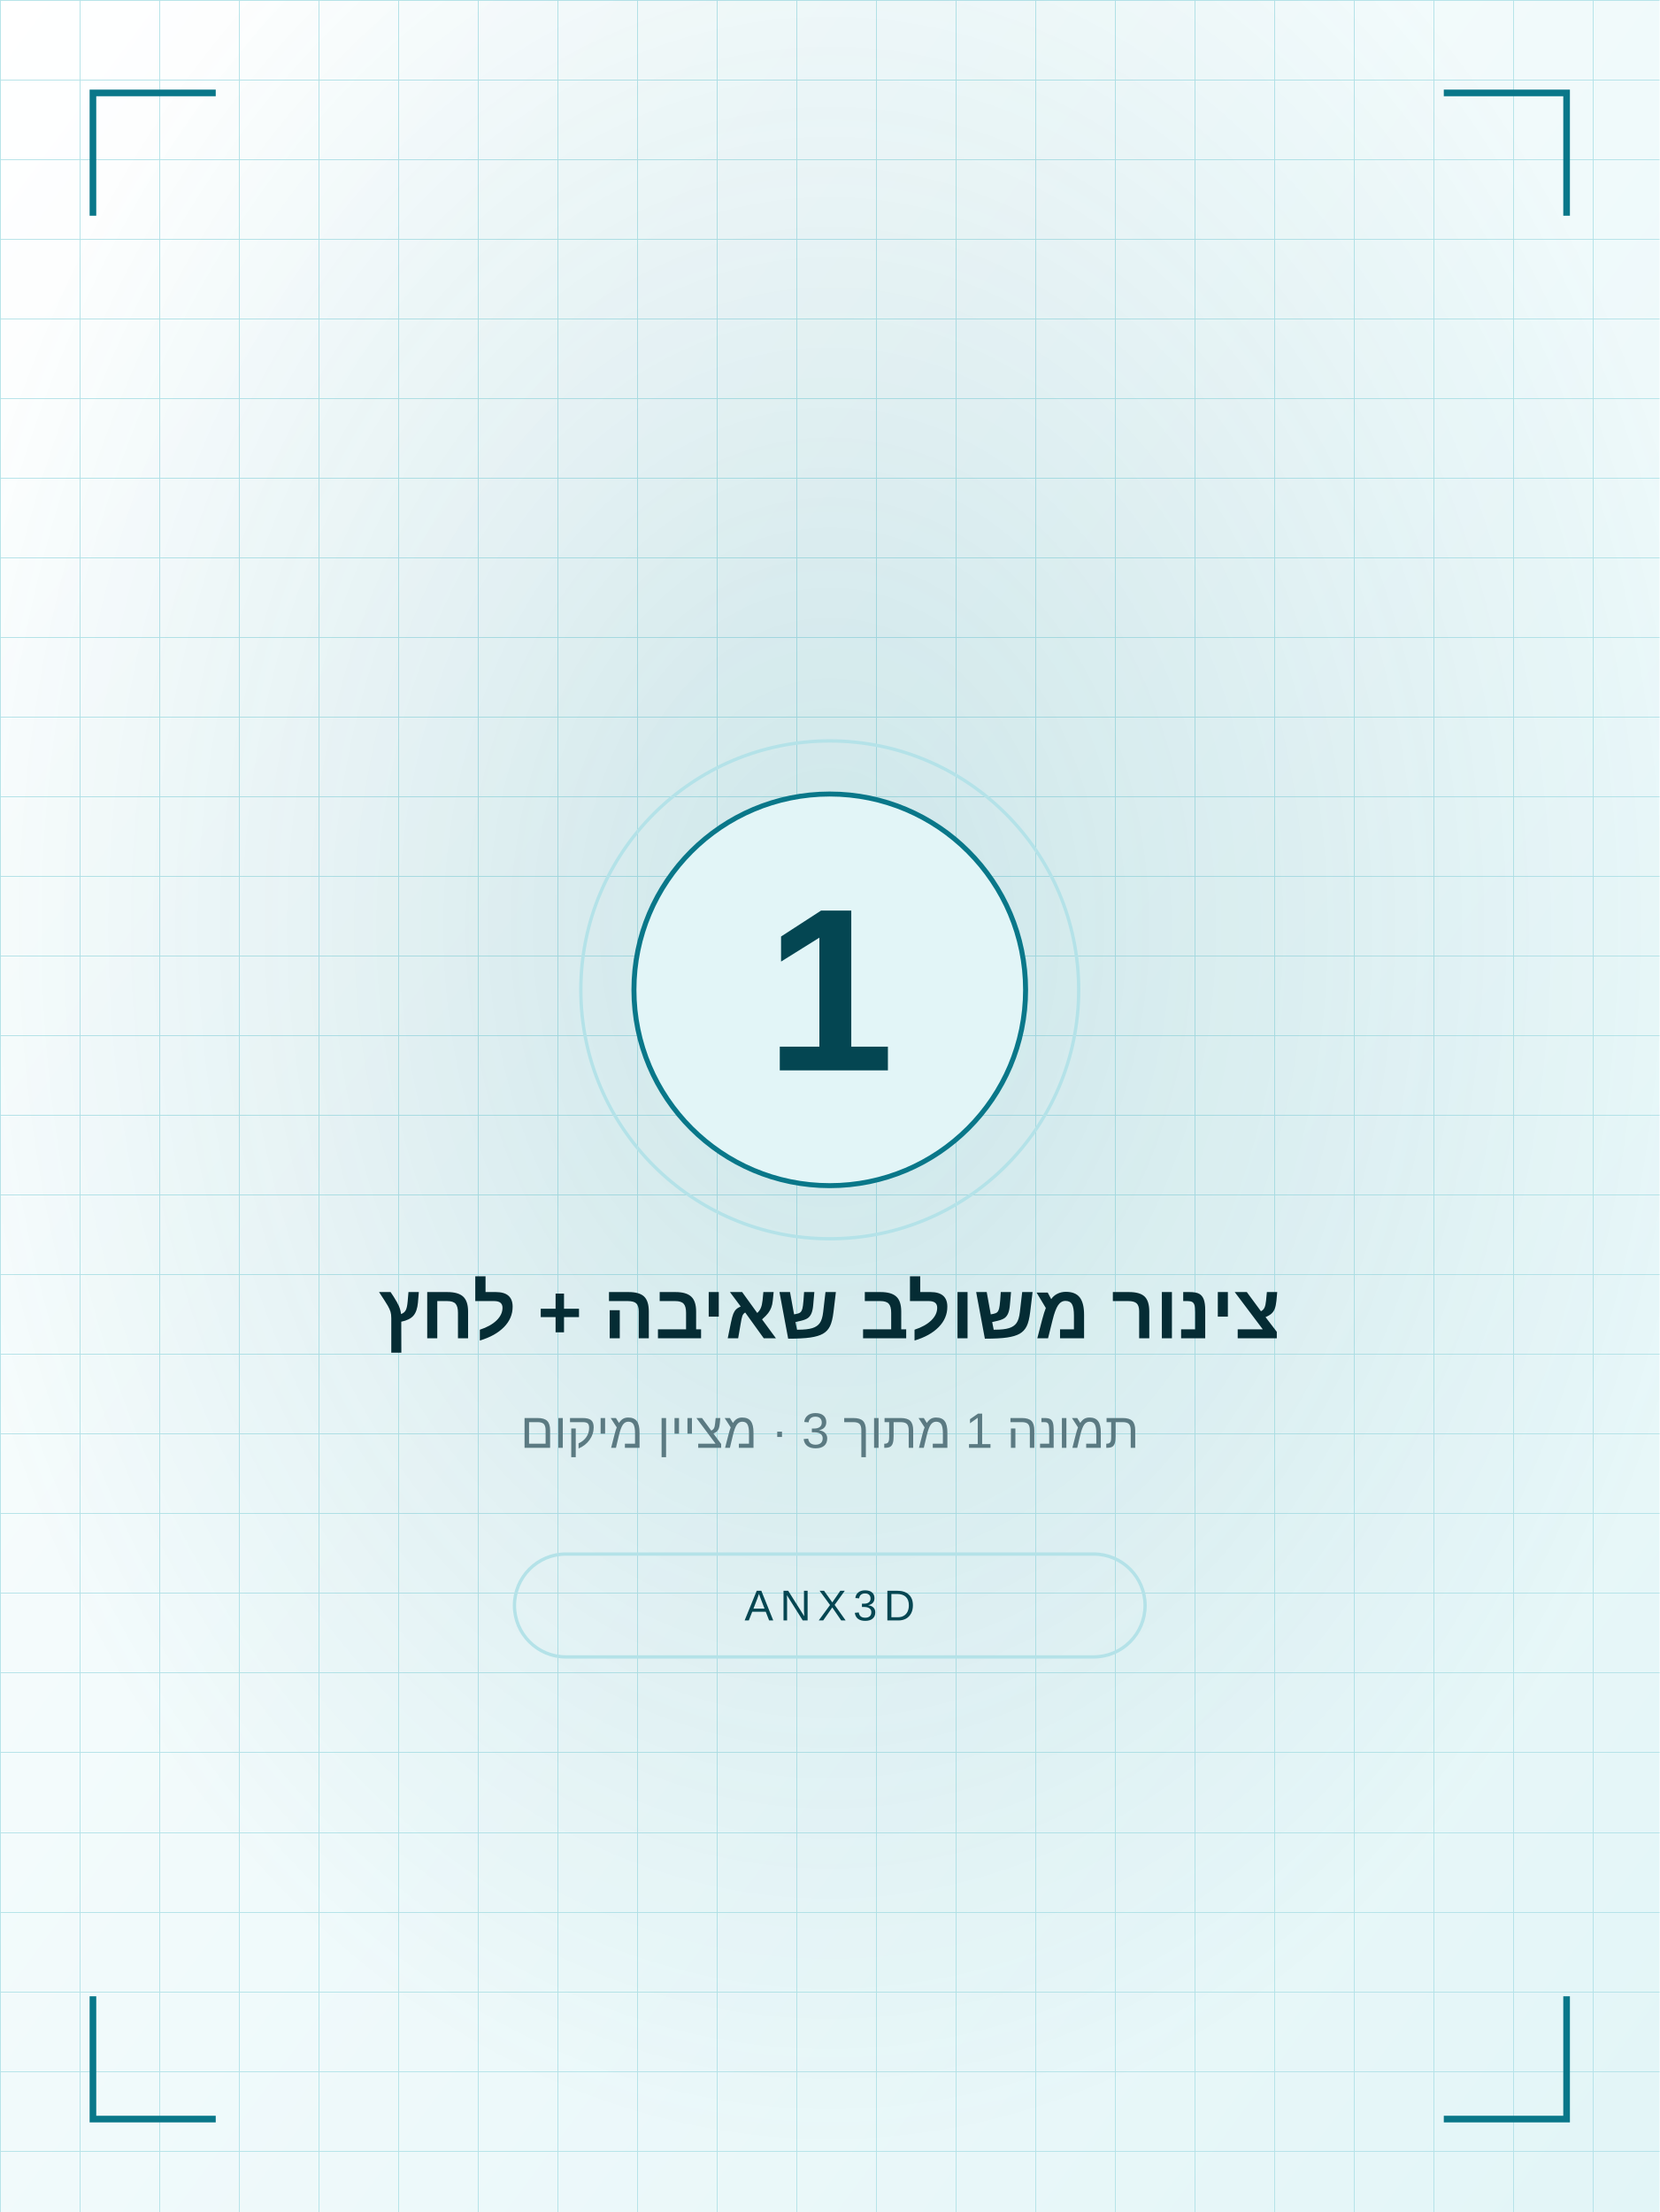
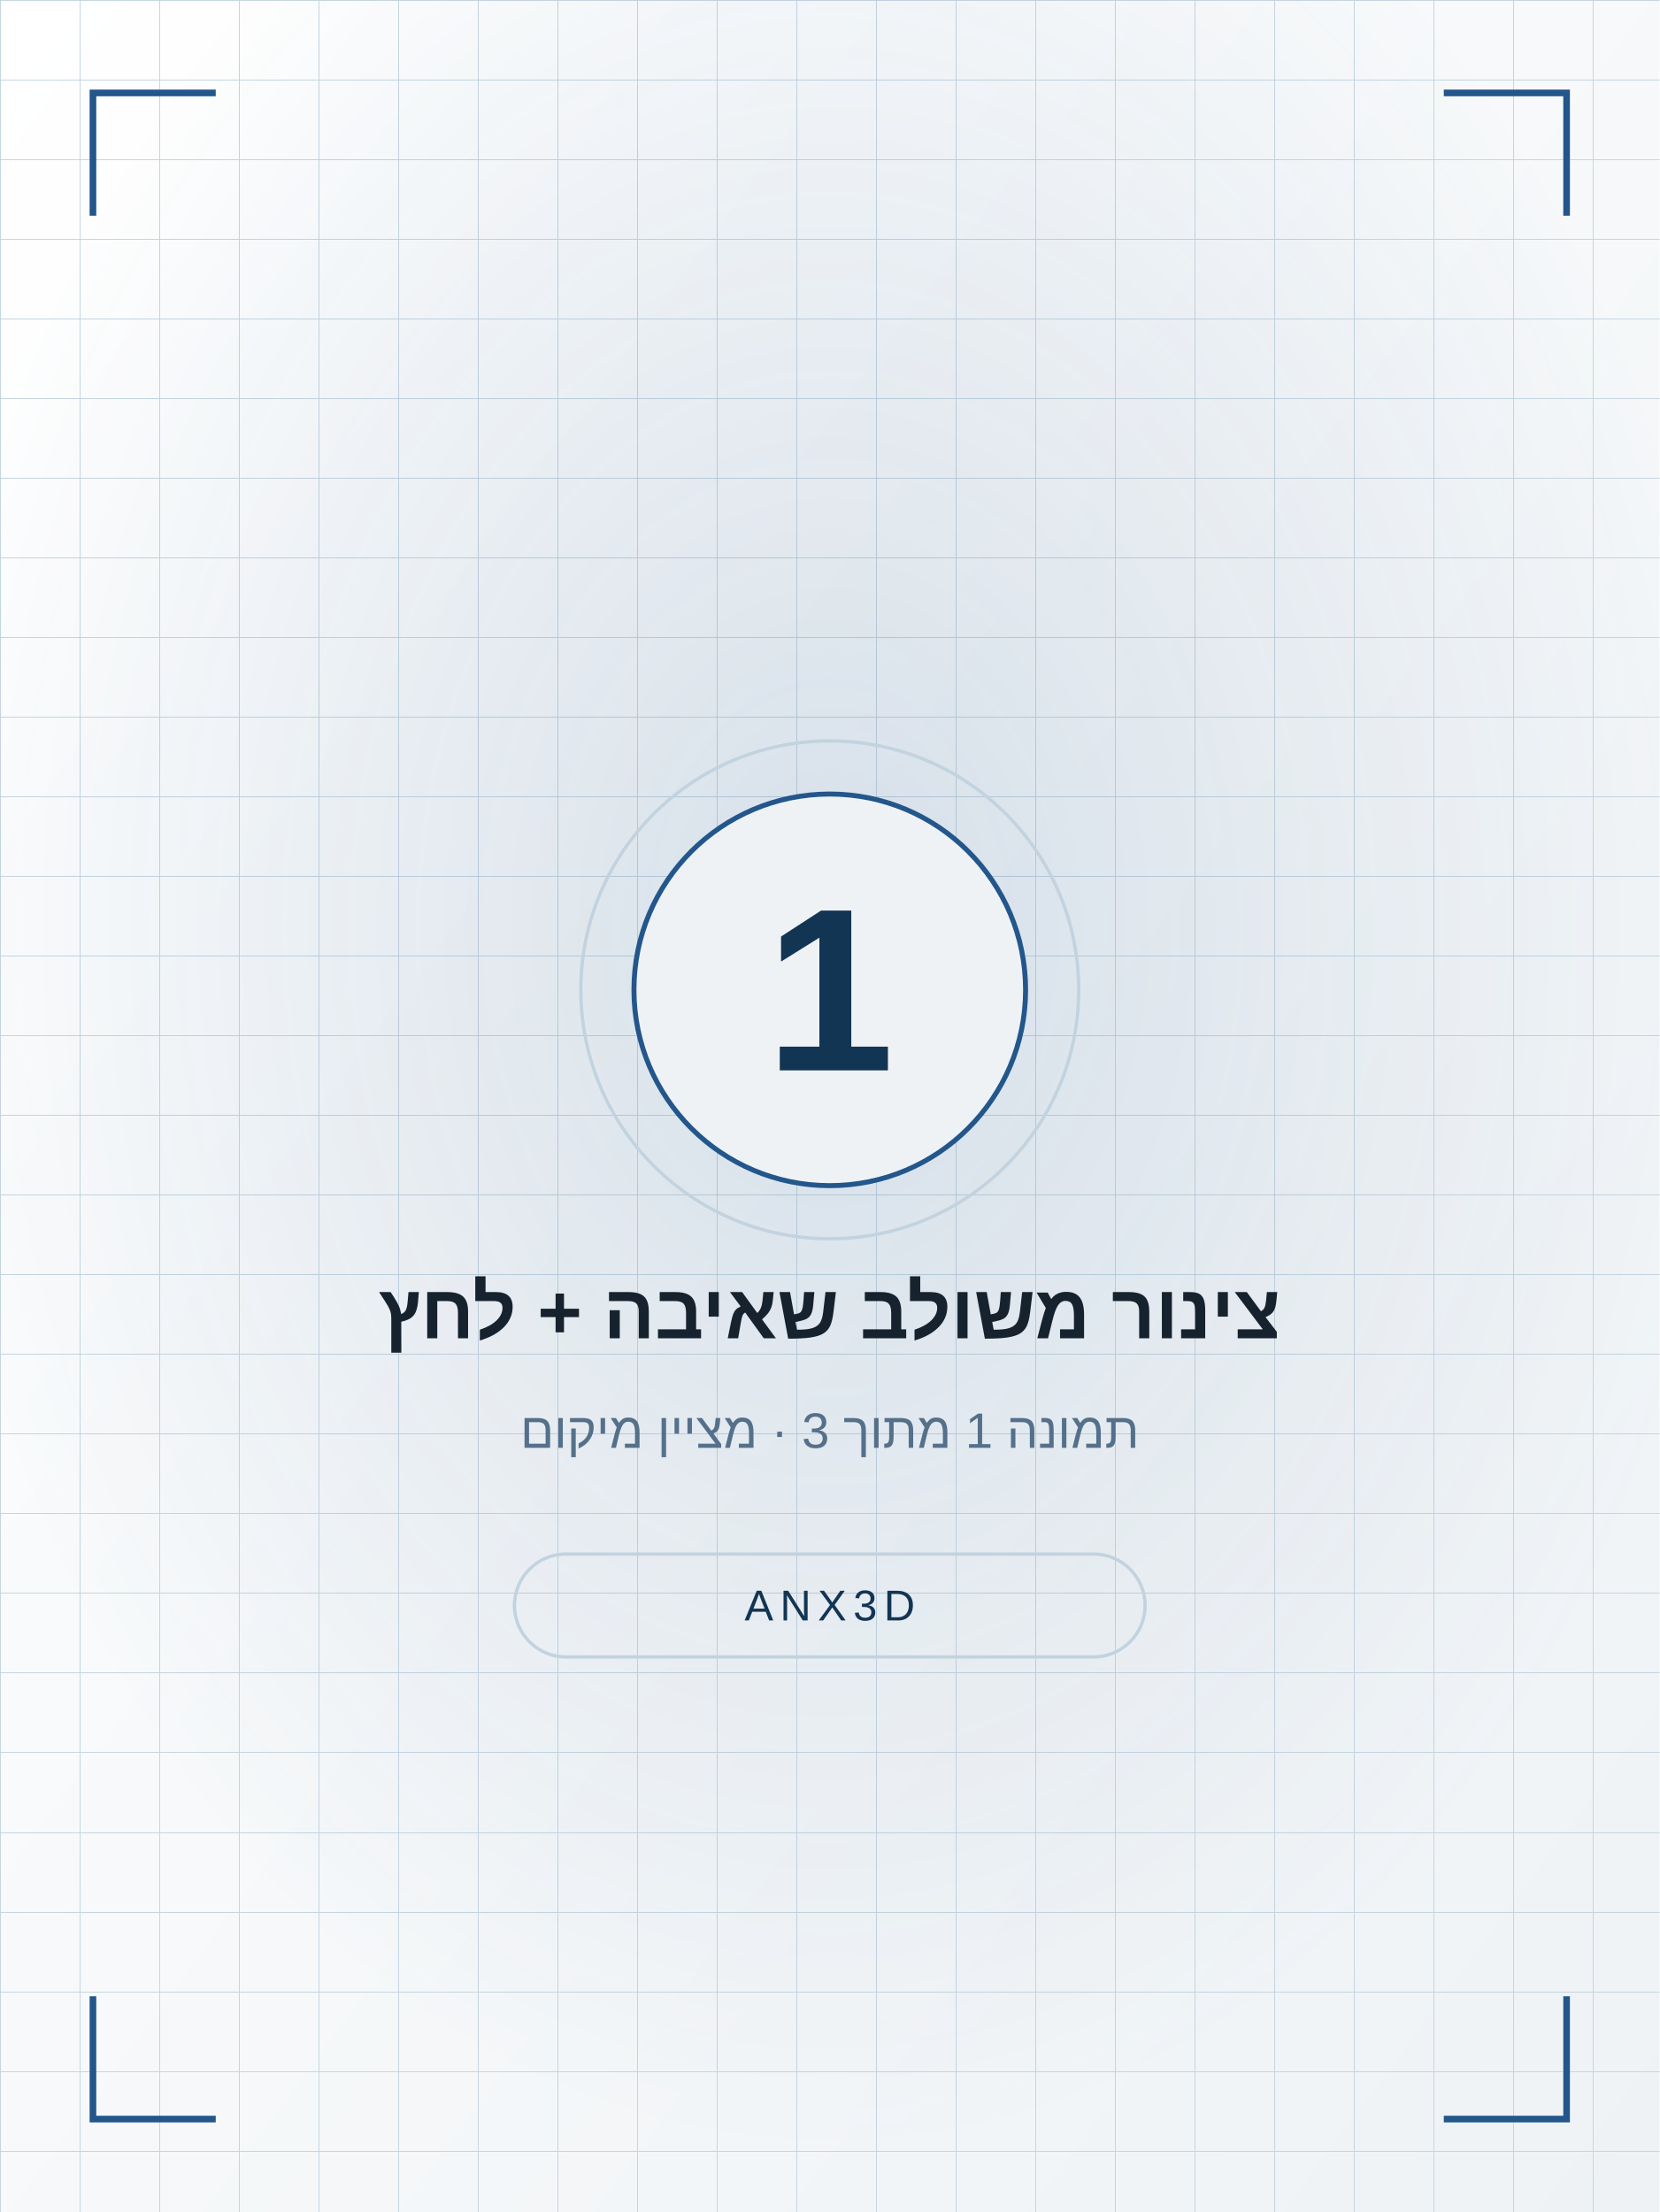
<svg xmlns="http://www.w3.org/2000/svg" width="1000" height="1333" viewBox="0 0 1000 1333" role="img" aria-label="צינור משולב שאיבה + לחץ — תמונה 1 מתוך 3 (מציין מיקום)">
  <defs>
    <linearGradient id="bg" x1="0" y1="0" x2="1" y2="1">
      <stop offset="0%" stop-color="#ffffff" />
-       <stop offset="100%" stop-color="#e2f5f7" />
+       <stop offset="100%" stop-color="#eef2f5" />
    </linearGradient>
    <pattern id="grid" width="48" height="48" patternUnits="userSpaceOnUse">
-       <path d="M48 0H0V48" fill="none" stroke="#b4e2e8" stroke-width="1" />
+       <path d="M48 0H0V48" fill="none" stroke="#c2d3df" stroke-width="1" />
    </pattern>
    <radialGradient id="glow" cx="50%" cy="42%" r="55%">
-       <stop offset="0%" stop-color="#097789" stop-opacity="0.16" />
-       <stop offset="100%" stop-color="#097789" stop-opacity="0" />
+       <stop offset="0%" stop-color="#23568b" stop-opacity="0.16" />
+       <stop offset="100%" stop-color="#23568b" stop-opacity="0" />
    </radialGradient>
  </defs>
  <rect width="1000" height="1333" fill="url(#bg)" />
  <rect width="1000" height="1333" fill="url(#grid)" />
  <rect width="1000" height="1333" fill="url(#glow)" />
-   <path d="M56 128V56h72" fill="none" stroke="#097789" stroke-width="4" stroke-linecap="square" />
-   <path d="M872 56h72v72" fill="none" stroke="#097789" stroke-width="4" stroke-linecap="square" />
-   <path d="M944 1205v72h-72" fill="none" stroke="#097789" stroke-width="4" stroke-linecap="square" />
-   <path d="M128 1277H56v-72" fill="none" stroke="#097789" stroke-width="4" stroke-linecap="square" />
-   <circle cx="500" cy="596.5" r="150" fill="none" stroke="#b4e2e8" stroke-width="2" />
-   <circle cx="500" cy="596.5" r="118" fill="#e2f5f7" stroke="#097789" stroke-width="3" />
-   <text x="500" y="596.5" text-anchor="middle" dominant-baseline="central" font-family="Heebo, Arial, sans-serif" font-size="140" font-weight="700" fill="#044652">1</text>
-   <text x="500" y="806.5" text-anchor="middle" direction="rtl" font-family="Heebo, Arial, sans-serif" font-size="46" font-weight="700" fill="#052c34">צינור משולב שאיבה + לחץ</text>
-   <text x="500" y="872.5" text-anchor="middle" direction="rtl" font-family="Heebo, Arial, sans-serif" font-size="30" fill="#5b7a82">תמונה 1 מתוך 3 · מציין מיקום</text>
-   <rect x="310" y="936.5" width="380" height="62" rx="31" fill="none" stroke="#b4e2e8" stroke-width="2" />
-   <text x="500" y="967.5" text-anchor="middle" dominant-baseline="central" font-family="Heebo, Arial, sans-serif" font-size="26" letter-spacing="4" fill="#044652">ANX3D</text>
+   <path d="M56 128V56h72" fill="none" stroke="#23568b" stroke-width="4" stroke-linecap="square" />
+   <path d="M872 56h72v72" fill="none" stroke="#23568b" stroke-width="4" stroke-linecap="square" />
+   <path d="M944 1205v72h-72" fill="none" stroke="#23568b" stroke-width="4" stroke-linecap="square" />
+   <path d="M128 1277H56v-72" fill="none" stroke="#23568b" stroke-width="4" stroke-linecap="square" />
+   <circle cx="500" cy="596.5" r="150" fill="none" stroke="#c2d3df" stroke-width="2" />
+   <circle cx="500" cy="596.5" r="118" fill="#eef2f5" stroke="#23568b" stroke-width="3" />
+   <text x="500" y="596.5" text-anchor="middle" dominant-baseline="central" font-family="Heebo, Arial, sans-serif" font-size="140" font-weight="700" fill="#123554">1</text>
+   <text x="500" y="806.5" text-anchor="middle" direction="rtl" font-family="Heebo, Arial, sans-serif" font-size="46" font-weight="700" fill="#16232e">צינור משולב שאיבה + לחץ</text>
+   <text x="500" y="872.5" text-anchor="middle" direction="rtl" font-family="Heebo, Arial, sans-serif" font-size="30" fill="#55708a">תמונה 1 מתוך 3 · מציין מיקום</text>
+   <rect x="310" y="936.5" width="380" height="62" rx="31" fill="none" stroke="#c2d3df" stroke-width="2" />
+   <text x="500" y="967.5" text-anchor="middle" dominant-baseline="central" font-family="Heebo, Arial, sans-serif" font-size="26" letter-spacing="4" fill="#123554">ANX3D</text>
</svg>
